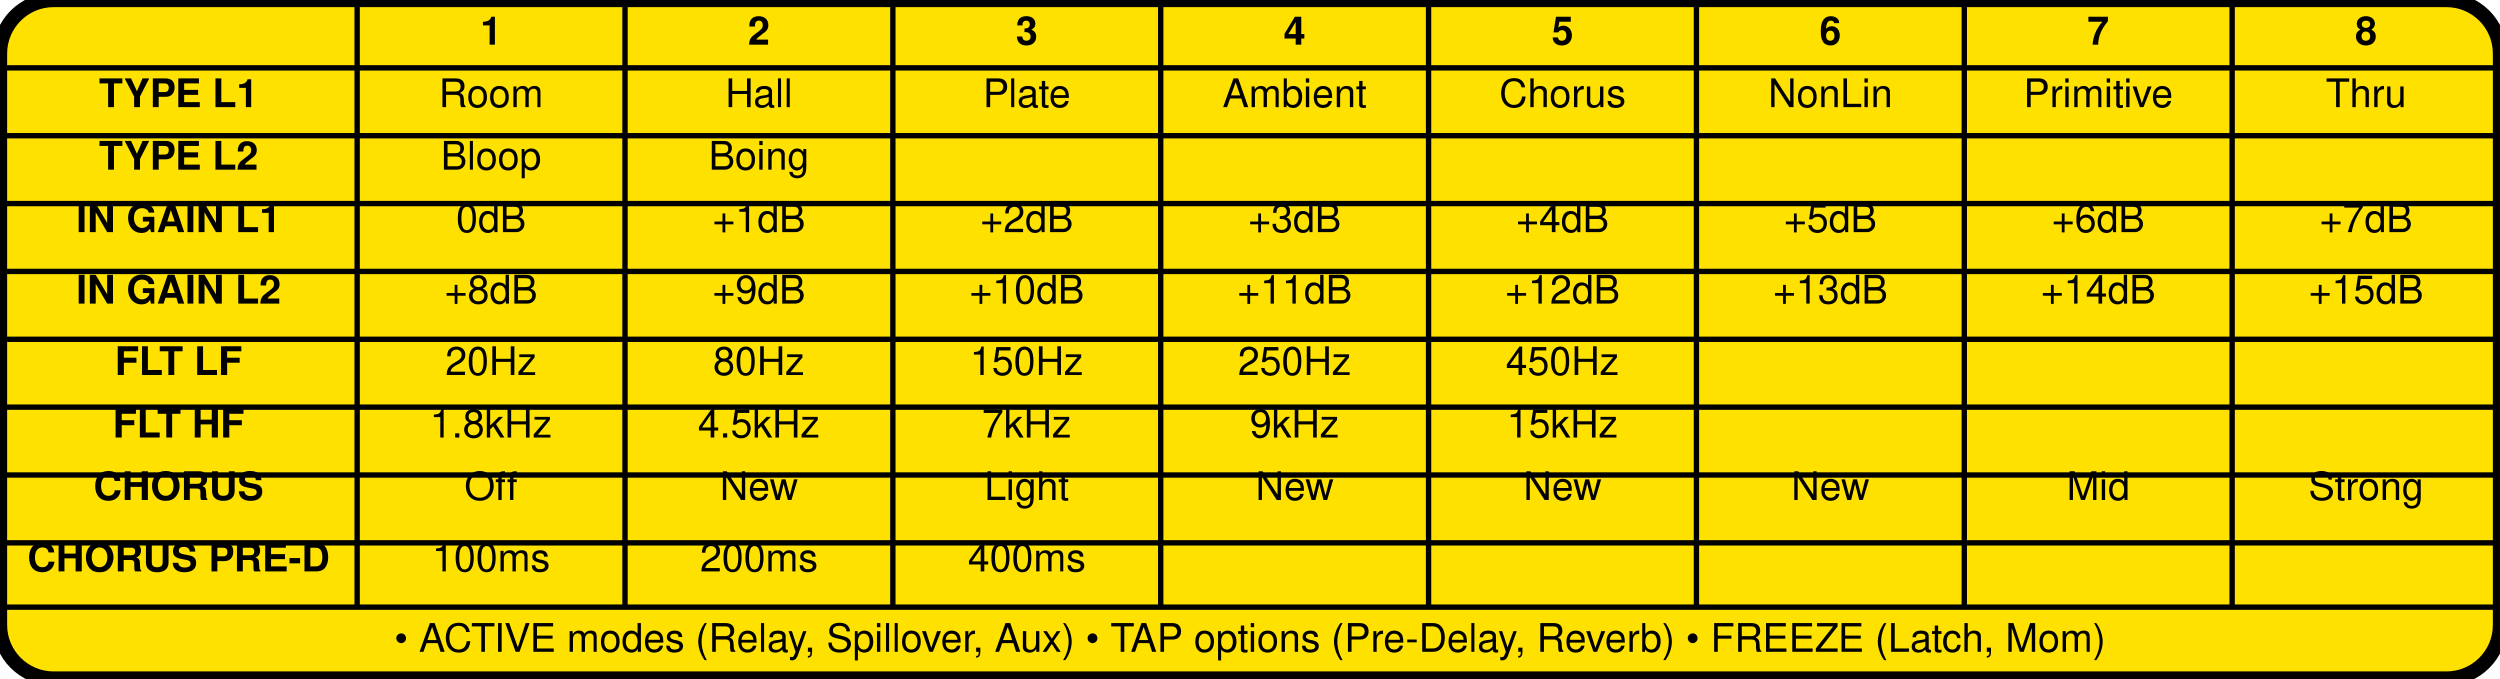
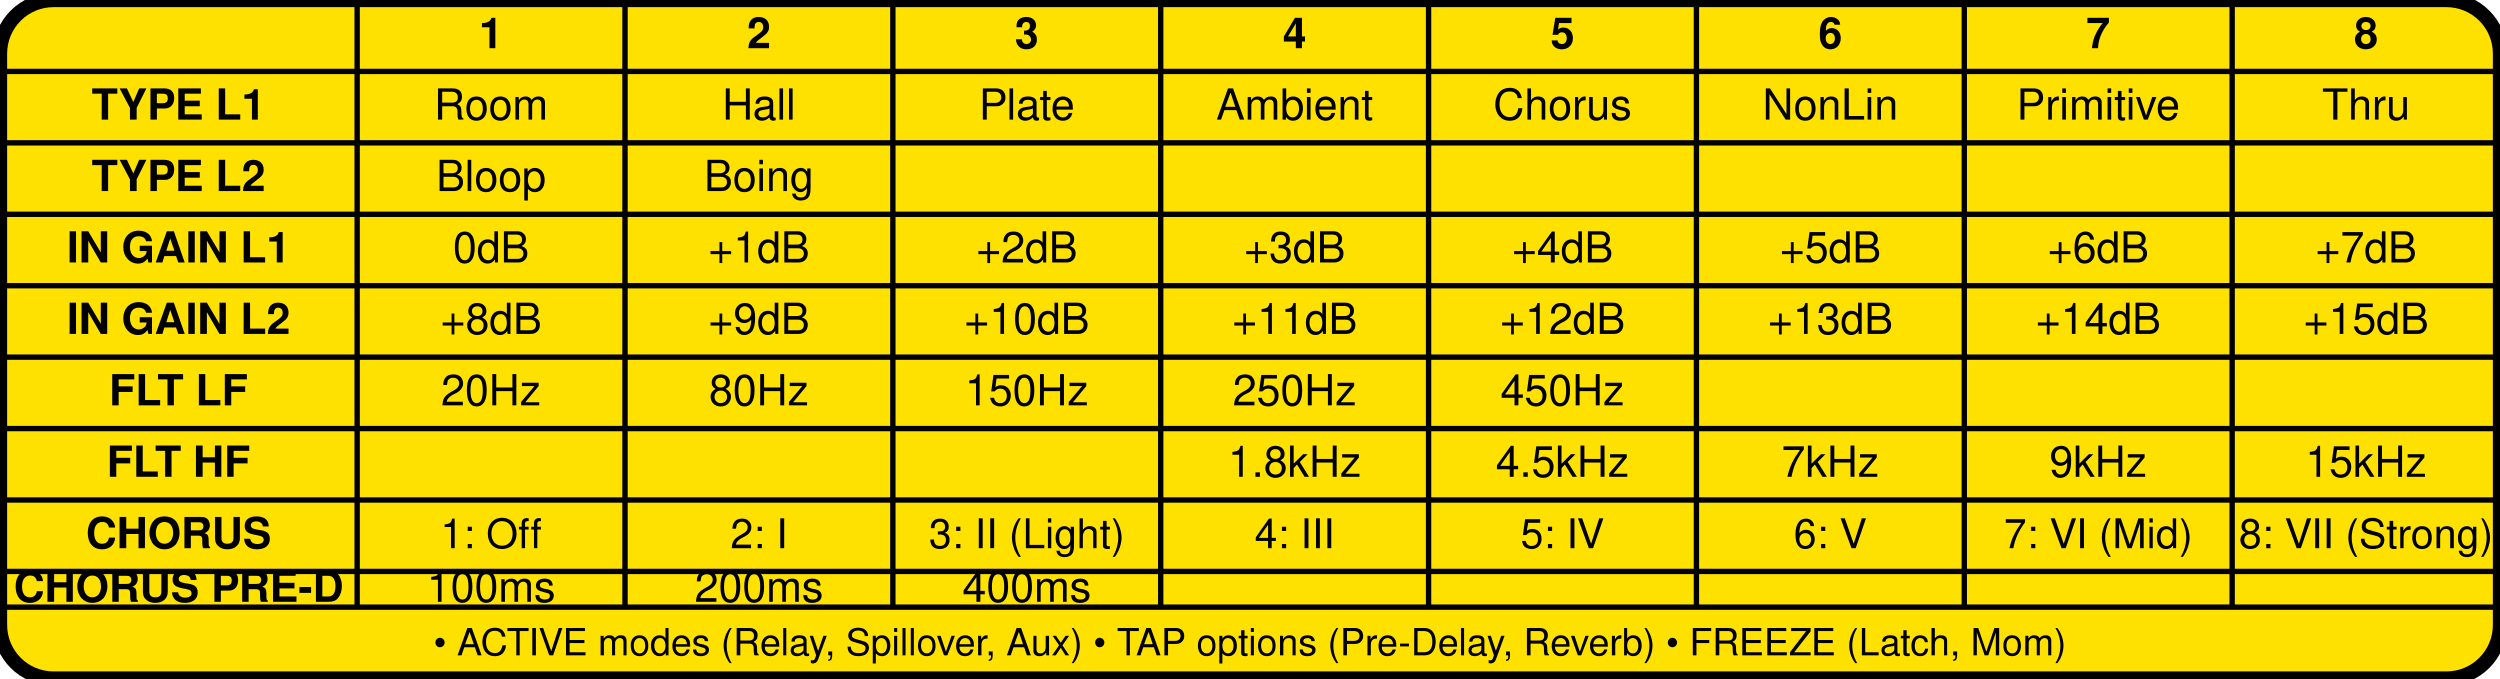
<svg xmlns="http://www.w3.org/2000/svg" viewBox="0 0 140 38" width="140" height="38">
  <rect width="140" height="38" fill="#FFE100" stroke="#000" stroke-width="0.8" rx="3" ry="3" />
  <line x1="20" y1="0" x2="20" y2="34" stroke="#000" stroke-width="0.3" />
  <line x1="35" y1="0" x2="35" y2="34" stroke="#000" stroke-width="0.3" />
  <line x1="50" y1="0" x2="50" y2="34" stroke="#000" stroke-width="0.3" />
  <line x1="65" y1="0" x2="65" y2="34" stroke="#000" stroke-width="0.3" />
  <line x1="80" y1="0" x2="80" y2="34" stroke="#000" stroke-width="0.3" />
  <line x1="95" y1="0" x2="95" y2="34" stroke="#000" stroke-width="0.3" />
  <line x1="110" y1="0" x2="110" y2="34" stroke="#000" stroke-width="0.3" />
  <line x1="125" y1="0" x2="125" y2="34" stroke="#000" stroke-width="0.3" />
-   <line x1="0" y1="3.8" x2="140" y2="3.8" stroke="#000" stroke-width="0.3" />
-   <line x1="0" y1="7.6" x2="140" y2="7.6" stroke="#000" stroke-width="0.3" />
-   <line x1="0" y1="11.4" x2="140" y2="11.4" stroke="#000" stroke-width="0.3" />
-   <line x1="0" y1="15.2" x2="140" y2="15.2" stroke="#000" stroke-width="0.3" />
-   <line x1="0" y1="19" x2="140" y2="19" stroke="#000" stroke-width="0.3" />
-   <line x1="0" y1="22.8" x2="140" y2="22.8" stroke="#000" stroke-width="0.3" />
-   <line x1="0" y1="26.6" x2="140" y2="26.6" stroke="#000" stroke-width="0.3" />
-   <line x1="0" y1="30.4" x2="140" y2="30.4" stroke="#000" stroke-width="0.3" />
+   <line x1="0" y1="4" x2="140" y2="4" stroke="#000" stroke-width="0.3" />
+   <line x1="0" y1="8" x2="140" y2="8" stroke="#000" stroke-width="0.3" />
+   <line x1="0" y1="12" x2="140" y2="12" stroke="#000" stroke-width="0.3" />
+   <line x1="0" y1="16" x2="140" y2="16" stroke="#000" stroke-width="0.3" />
+   <line x1="0" y1="20" x2="140" y2="20" stroke="#000" stroke-width="0.3" />
+   <line x1="0" y1="24" x2="140" y2="24" stroke="#000" stroke-width="0.3" />
+   <line x1="0" y1="28" x2="140" y2="28" stroke="#000" stroke-width="0.3" />
+   <line x1="0" y1="32" x2="140" y2="32" stroke="#000" stroke-width="0.3" />
  <line x1="0" y1="34" x2="140" y2="34" stroke="#000" stroke-width="0.3" />
-   <text x="10" y="2.5" font-family="Helvetica, sans-serif" font-size="2.2" text-anchor="middle" />
-   <text x="27.5" y="2.5" font-family="Helvetica, sans-serif" font-size="2.2" font-weight="bold" text-anchor="middle">1</text>
-   <text x="42.5" y="2.5" font-family="Helvetica, sans-serif" font-size="2.2" font-weight="bold" text-anchor="middle">2</text>
-   <text x="57.5" y="2.5" font-family="Helvetica, sans-serif" font-size="2.2" font-weight="bold" text-anchor="middle">3</text>
-   <text x="72.5" y="2.5" font-family="Helvetica, sans-serif" font-size="2.2" font-weight="bold" text-anchor="middle">4</text>
-   <text x="87.5" y="2.5" font-family="Helvetica, sans-serif" font-size="2.2" font-weight="bold" text-anchor="middle">5</text>
-   <text x="102.5" y="2.5" font-family="Helvetica, sans-serif" font-size="2.2" font-weight="bold" text-anchor="middle">6</text>
-   <text x="117.5" y="2.5" font-family="Helvetica, sans-serif" font-size="2.2" font-weight="bold" text-anchor="middle">7</text>
-   <text x="132.5" y="2.5" font-family="Helvetica, sans-serif" font-size="2.2" font-weight="bold" text-anchor="middle">8</text>
-   <text x="10" y="6" font-family="Helvetica, sans-serif" font-size="2.2" font-weight="bold" text-anchor="middle">TYPE L1</text>
-   <text x="27.5" y="6" font-family="Helvetica, sans-serif" font-size="2.2" text-anchor="middle">Room</text>
-   <text x="42.5" y="6" font-family="Helvetica, sans-serif" font-size="2.2" text-anchor="middle">Hall</text>
-   <text x="57.5" y="6" font-family="Helvetica, sans-serif" font-size="2.2" text-anchor="middle">Plate</text>
-   <text x="72.5" y="6" font-family="Helvetica, sans-serif" font-size="2.2" text-anchor="middle">Ambient</text>
-   <text x="87.5" y="6" font-family="Helvetica, sans-serif" font-size="2.2" text-anchor="middle">Chorus</text>
-   <text x="102.5" y="6" font-family="Helvetica, sans-serif" font-size="2.2" text-anchor="middle">NonLin</text>
-   <text x="117.5" y="6" font-family="Helvetica, sans-serif" font-size="2.2" text-anchor="middle">Primitive</text>
-   <text x="132.5" y="6" font-family="Helvetica, sans-serif" font-size="2.2" text-anchor="middle">Thru</text>
-   <text x="10" y="9.5" font-family="Helvetica, sans-serif" font-size="2.2" font-weight="bold" text-anchor="middle">TYPE L2</text>
-   <text x="27.5" y="9.5" font-family="Helvetica, sans-serif" font-size="2.2" text-anchor="middle">Bloop</text>
-   <text x="42.5" y="9.5" font-family="Helvetica, sans-serif" font-size="2.2" text-anchor="middle">Boing</text>
-   <text x="10" y="13" font-family="Helvetica, sans-serif" font-size="2.2" font-weight="bold" text-anchor="middle">IN GAIN L1</text>
-   <text x="27.5" y="13" font-family="Helvetica, sans-serif" font-size="2.2" text-anchor="middle">0dB</text>
-   <text x="42.5" y="13" font-family="Helvetica, sans-serif" font-size="2.2" text-anchor="middle">+1dB</text>
-   <text x="57.5" y="13" font-family="Helvetica, sans-serif" font-size="2.2" text-anchor="middle">+2dB</text>
-   <text x="72.5" y="13" font-family="Helvetica, sans-serif" font-size="2.2" text-anchor="middle">+3dB</text>
-   <text x="87.5" y="13" font-family="Helvetica, sans-serif" font-size="2.2" text-anchor="middle">+4dB</text>
-   <text x="102.5" y="13" font-family="Helvetica, sans-serif" font-size="2.2" text-anchor="middle">+5dB</text>
-   <text x="117.5" y="13" font-family="Helvetica, sans-serif" font-size="2.2" text-anchor="middle">+6dB</text>
-   <text x="132.5" y="13" font-family="Helvetica, sans-serif" font-size="2.2" text-anchor="middle">+7dB</text>
-   <text x="10" y="17" font-family="Helvetica, sans-serif" font-size="2.2" font-weight="bold" text-anchor="middle">IN GAIN L2</text>
-   <text x="27.5" y="17" font-family="Helvetica, sans-serif" font-size="2.2" text-anchor="middle">+8dB</text>
-   <text x="42.5" y="17" font-family="Helvetica, sans-serif" font-size="2.2" text-anchor="middle">+9dB</text>
-   <text x="57.5" y="17" font-family="Helvetica, sans-serif" font-size="2.2" text-anchor="middle">+10dB</text>
-   <text x="72.5" y="17" font-family="Helvetica, sans-serif" font-size="2.2" text-anchor="middle">+11dB</text>
-   <text x="87.5" y="17" font-family="Helvetica, sans-serif" font-size="2.2" text-anchor="middle">+12dB</text>
-   <text x="102.5" y="17" font-family="Helvetica, sans-serif" font-size="2.2" text-anchor="middle">+13dB</text>
-   <text x="117.5" y="17" font-family="Helvetica, sans-serif" font-size="2.2" text-anchor="middle">+14dB</text>
-   <text x="132.5" y="17" font-family="Helvetica, sans-serif" font-size="2.2" text-anchor="middle">+15dB</text>
-   <text x="10" y="21" font-family="Helvetica, sans-serif" font-size="2.2" font-weight="bold" text-anchor="middle">FLT LF</text>
-   <text x="27.5" y="21" font-family="Helvetica, sans-serif" font-size="2.2" text-anchor="middle">20Hz</text>
-   <text x="42.5" y="21" font-family="Helvetica, sans-serif" font-size="2.2" text-anchor="middle">80Hz</text>
-   <text x="57.5" y="21" font-family="Helvetica, sans-serif" font-size="2.2" text-anchor="middle">150Hz</text>
-   <text x="72.5" y="21" font-family="Helvetica, sans-serif" font-size="2.2" text-anchor="middle">250Hz</text>
-   <text x="87.5" y="21" font-family="Helvetica, sans-serif" font-size="2.2" text-anchor="middle">450Hz</text>
-   <text x="10" y="24.5" font-family="Helvetica, sans-serif" font-size="2.2" font-weight="bold" text-anchor="middle">FLT HF</text>
-   <text x="27.5" y="24.5" font-family="Helvetica, sans-serif" font-size="2.2" text-anchor="middle">1.8kHz</text>
-   <text x="42.5" y="24.5" font-family="Helvetica, sans-serif" font-size="2.2" text-anchor="middle">4.5kHz</text>
-   <text x="57.5" y="24.5" font-family="Helvetica, sans-serif" font-size="2.2" text-anchor="middle">7kHz</text>
-   <text x="72.5" y="24.5" font-family="Helvetica, sans-serif" font-size="2.2" text-anchor="middle">9kHz</text>
-   <text x="87.5" y="24.5" font-family="Helvetica, sans-serif" font-size="2.2" text-anchor="middle">15kHz</text>
-   <text x="10" y="28" font-family="Helvetica, sans-serif" font-size="2.2" font-weight="bold" text-anchor="middle">CHORUS</text>
-   <text x="27.5" y="28" font-family="Helvetica, sans-serif" font-size="2.2" text-anchor="middle">Off</text>
-   <text x="42.5" y="28" font-family="Helvetica, sans-serif" font-size="2.2" text-anchor="middle">New</text>
-   <text x="57.5" y="28" font-family="Helvetica, sans-serif" font-size="2.2" text-anchor="middle">Light</text>
-   <text x="72.5" y="28" font-family="Helvetica, sans-serif" font-size="2.2" text-anchor="middle">New</text>
-   <text x="87.5" y="28" font-family="Helvetica, sans-serif" font-size="2.2" text-anchor="middle">New</text>
-   <text x="102.5" y="28" font-family="Helvetica, sans-serif" font-size="2.2" text-anchor="middle">New</text>
-   <text x="117.5" y="28" font-family="Helvetica, sans-serif" font-size="2.2" text-anchor="middle">Mid</text>
-   <text x="132.5" y="28" font-family="Helvetica, sans-serif" font-size="2.2" text-anchor="middle">Strong</text>
-   <text x="10" y="32" font-family="Helvetica, sans-serif" font-size="2.2" font-weight="bold" text-anchor="middle">CHORUS PRE-D</text>
-   <text x="27.5" y="32" font-family="Helvetica, sans-serif" font-size="2.2" text-anchor="middle">100ms</text>
-   <text x="42.5" y="32" font-family="Helvetica, sans-serif" font-size="2.2" text-anchor="middle">200ms</text>
-   <text x="57.5" y="32" font-family="Helvetica, sans-serif" font-size="2.2" text-anchor="middle">400ms</text>
-   <text x="70" y="36.5" font-family="Helvetica, sans-serif" font-size="2.2" text-anchor="middle">• ACTIVE modes (Relay, Spillover, Aux) • TAP options (Pre-Delay, Reverb) • FREEZE (Latch, Mom)</text>
+   <text x="10" y="2.7" font-family="Helvetica, sans-serif" font-size="2.4" text-anchor="middle" />
+   <text x="27.5" y="2.7" font-family="Helvetica, sans-serif" font-size="2.4" font-weight="bold" text-anchor="middle">1</text>
+   <text x="42.5" y="2.7" font-family="Helvetica, sans-serif" font-size="2.4" font-weight="bold" text-anchor="middle">2</text>
+   <text x="57.5" y="2.7" font-family="Helvetica, sans-serif" font-size="2.4" font-weight="bold" text-anchor="middle">3</text>
+   <text x="72.5" y="2.7" font-family="Helvetica, sans-serif" font-size="2.4" font-weight="bold" text-anchor="middle">4</text>
+   <text x="87.5" y="2.7" font-family="Helvetica, sans-serif" font-size="2.4" font-weight="bold" text-anchor="middle">5</text>
+   <text x="102.5" y="2.7" font-family="Helvetica, sans-serif" font-size="2.4" font-weight="bold" text-anchor="middle">6</text>
+   <text x="117.5" y="2.7" font-family="Helvetica, sans-serif" font-size="2.4" font-weight="bold" text-anchor="middle">7</text>
+   <text x="132.5" y="2.7" font-family="Helvetica, sans-serif" font-size="2.4" font-weight="bold" text-anchor="middle">8</text>
+   <text x="10" y="6.7" font-family="Helvetica, sans-serif" font-size="2.4" font-weight="bold" text-anchor="middle">TYPE L1</text>
+   <text x="27.5" y="6.7" font-family="Helvetica, sans-serif" font-size="2.4" text-anchor="middle">Room</text>
+   <text x="42.5" y="6.7" font-family="Helvetica, sans-serif" font-size="2.4" text-anchor="middle">Hall</text>
+   <text x="57.5" y="6.7" font-family="Helvetica, sans-serif" font-size="2.4" text-anchor="middle">Plate</text>
+   <text x="72.5" y="6.7" font-family="Helvetica, sans-serif" font-size="2.4" text-anchor="middle">Ambient</text>
+   <text x="87.5" y="6.7" font-family="Helvetica, sans-serif" font-size="2.4" text-anchor="middle">Chorus</text>
+   <text x="102.5" y="6.7" font-family="Helvetica, sans-serif" font-size="2.4" text-anchor="middle">NonLin</text>
+   <text x="117.5" y="6.7" font-family="Helvetica, sans-serif" font-size="2.4" text-anchor="middle">Primitive</text>
+   <text x="132.5" y="6.7" font-family="Helvetica, sans-serif" font-size="2.4" text-anchor="middle">Thru</text>
+   <text x="10" y="10.7" font-family="Helvetica, sans-serif" font-size="2.4" font-weight="bold" text-anchor="middle">TYPE L2</text>
+   <text x="27.5" y="10.7" font-family="Helvetica, sans-serif" font-size="2.4" text-anchor="middle">Bloop</text>
+   <text x="42.5" y="10.7" font-family="Helvetica, sans-serif" font-size="2.4" text-anchor="middle">Boing</text>
+   <text x="10" y="14.7" font-family="Helvetica, sans-serif" font-size="2.4" font-weight="bold" text-anchor="middle">IN GAIN L1</text>
+   <text x="27.5" y="14.7" font-family="Helvetica, sans-serif" font-size="2.4" text-anchor="middle">0dB</text>
+   <text x="42.5" y="14.7" font-family="Helvetica, sans-serif" font-size="2.4" text-anchor="middle">+1dB</text>
+   <text x="57.5" y="14.7" font-family="Helvetica, sans-serif" font-size="2.4" text-anchor="middle">+2dB</text>
+   <text x="72.5" y="14.7" font-family="Helvetica, sans-serif" font-size="2.4" text-anchor="middle">+3dB</text>
+   <text x="87.5" y="14.7" font-family="Helvetica, sans-serif" font-size="2.4" text-anchor="middle">+4dB</text>
+   <text x="102.5" y="14.7" font-family="Helvetica, sans-serif" font-size="2.4" text-anchor="middle">+5dB</text>
+   <text x="117.5" y="14.7" font-family="Helvetica, sans-serif" font-size="2.4" text-anchor="middle">+6dB</text>
+   <text x="132.5" y="14.7" font-family="Helvetica, sans-serif" font-size="2.4" text-anchor="middle">+7dB</text>
+   <text x="10" y="18.7" font-family="Helvetica, sans-serif" font-size="2.4" font-weight="bold" text-anchor="middle">IN GAIN L2</text>
+   <text x="27.5" y="18.7" font-family="Helvetica, sans-serif" font-size="2.4" text-anchor="middle">+8dB</text>
+   <text x="42.5" y="18.7" font-family="Helvetica, sans-serif" font-size="2.4" text-anchor="middle">+9dB</text>
+   <text x="57.5" y="18.7" font-family="Helvetica, sans-serif" font-size="2.4" text-anchor="middle">+10dB</text>
+   <text x="72.5" y="18.7" font-family="Helvetica, sans-serif" font-size="2.4" text-anchor="middle">+11dB</text>
+   <text x="87.5" y="18.7" font-family="Helvetica, sans-serif" font-size="2.4" text-anchor="middle">+12dB</text>
+   <text x="102.5" y="18.7" font-family="Helvetica, sans-serif" font-size="2.4" text-anchor="middle">+13dB</text>
+   <text x="117.5" y="18.7" font-family="Helvetica, sans-serif" font-size="2.4" text-anchor="middle">+14dB</text>
+   <text x="132.5" y="18.7" font-family="Helvetica, sans-serif" font-size="2.4" text-anchor="middle">+15dB</text>
+   <text x="10" y="22.7" font-family="Helvetica, sans-serif" font-size="2.4" font-weight="bold" text-anchor="middle">FLT LF</text>
+   <text x="27.5" y="22.7" font-family="Helvetica, sans-serif" font-size="2.4" text-anchor="middle">20Hz</text>
+   <text x="42.5" y="22.7" font-family="Helvetica, sans-serif" font-size="2.4" text-anchor="middle">80Hz</text>
+   <text x="57.5" y="22.7" font-family="Helvetica, sans-serif" font-size="2.4" text-anchor="middle">150Hz</text>
+   <text x="72.5" y="22.7" font-family="Helvetica, sans-serif" font-size="2.4" text-anchor="middle">250Hz</text>
+   <text x="87.5" y="22.7" font-family="Helvetica, sans-serif" font-size="2.4" text-anchor="middle">450Hz</text>
+   <text x="10" y="26.7" font-family="Helvetica, sans-serif" font-size="2.4" font-weight="bold" text-anchor="middle">FLT HF</text>
+   <text x="72.5" y="26.7" font-family="Helvetica, sans-serif" font-size="2.4" text-anchor="middle">1.8kHz</text>
+   <text x="87.5" y="26.7" font-family="Helvetica, sans-serif" font-size="2.4" text-anchor="middle">4.5kHz</text>
+   <text x="102.5" y="26.7" font-family="Helvetica, sans-serif" font-size="2.4" text-anchor="middle">7kHz</text>
+   <text x="117.5" y="26.7" font-family="Helvetica, sans-serif" font-size="2.4" text-anchor="middle">9kHz</text>
+   <text x="132.5" y="26.7" font-family="Helvetica, sans-serif" font-size="2.4" text-anchor="middle">15kHz</text>
+   <text x="10" y="30.7" font-family="Helvetica, sans-serif" font-size="2.4" font-weight="bold" text-anchor="middle">CHORUS</text>
+   <text x="27.5" y="30.7" font-family="Helvetica, sans-serif" font-size="2.3" text-anchor="middle">1: Off</text>
+   <text x="42.5" y="30.7" font-family="Helvetica, sans-serif" font-size="2.3" text-anchor="middle">2: I</text>
+   <text x="57.5" y="30.7" font-family="Helvetica, sans-serif" font-size="2.3" text-anchor="middle">3: II (Light)</text>
+   <text x="72.5" y="30.7" font-family="Helvetica, sans-serif" font-size="2.3" text-anchor="middle">4: III</text>
+   <text x="87.5" y="30.7" font-family="Helvetica, sans-serif" font-size="2.3" text-anchor="middle">5: IV</text>
+   <text x="102.5" y="30.7" font-family="Helvetica, sans-serif" font-size="2.3" text-anchor="middle">6: V</text>
+   <text x="117.5" y="30.7" font-family="Helvetica, sans-serif" font-size="2.3" text-anchor="middle">7: VI (Mid)</text>
+   <text x="132.5" y="30.7" font-family="Helvetica, sans-serif" font-size="2.3" text-anchor="middle">8: VII (Strong)</text>
+   <text x="10" y="33.7" font-family="Helvetica, sans-serif" font-size="2.4" font-weight="bold" text-anchor="middle">CHORUS PRE-D</text>
+   <text x="27.5" y="33.7" font-family="Helvetica, sans-serif" font-size="2.4" text-anchor="middle">100ms</text>
+   <text x="42.5" y="33.7" font-family="Helvetica, sans-serif" font-size="2.4" text-anchor="middle">200ms</text>
+   <text x="57.5" y="33.7" font-family="Helvetica, sans-serif" font-size="2.4" text-anchor="middle">400ms</text>
+   <text x="70" y="36.7" font-family="Helvetica, sans-serif" font-size="2.1" text-anchor="middle">• ACTIVE modes (Relay, Spillover, Aux) • TAP options (Pre-Delay, Reverb) • FREEZE (Latch, Mom)</text>
</svg>
